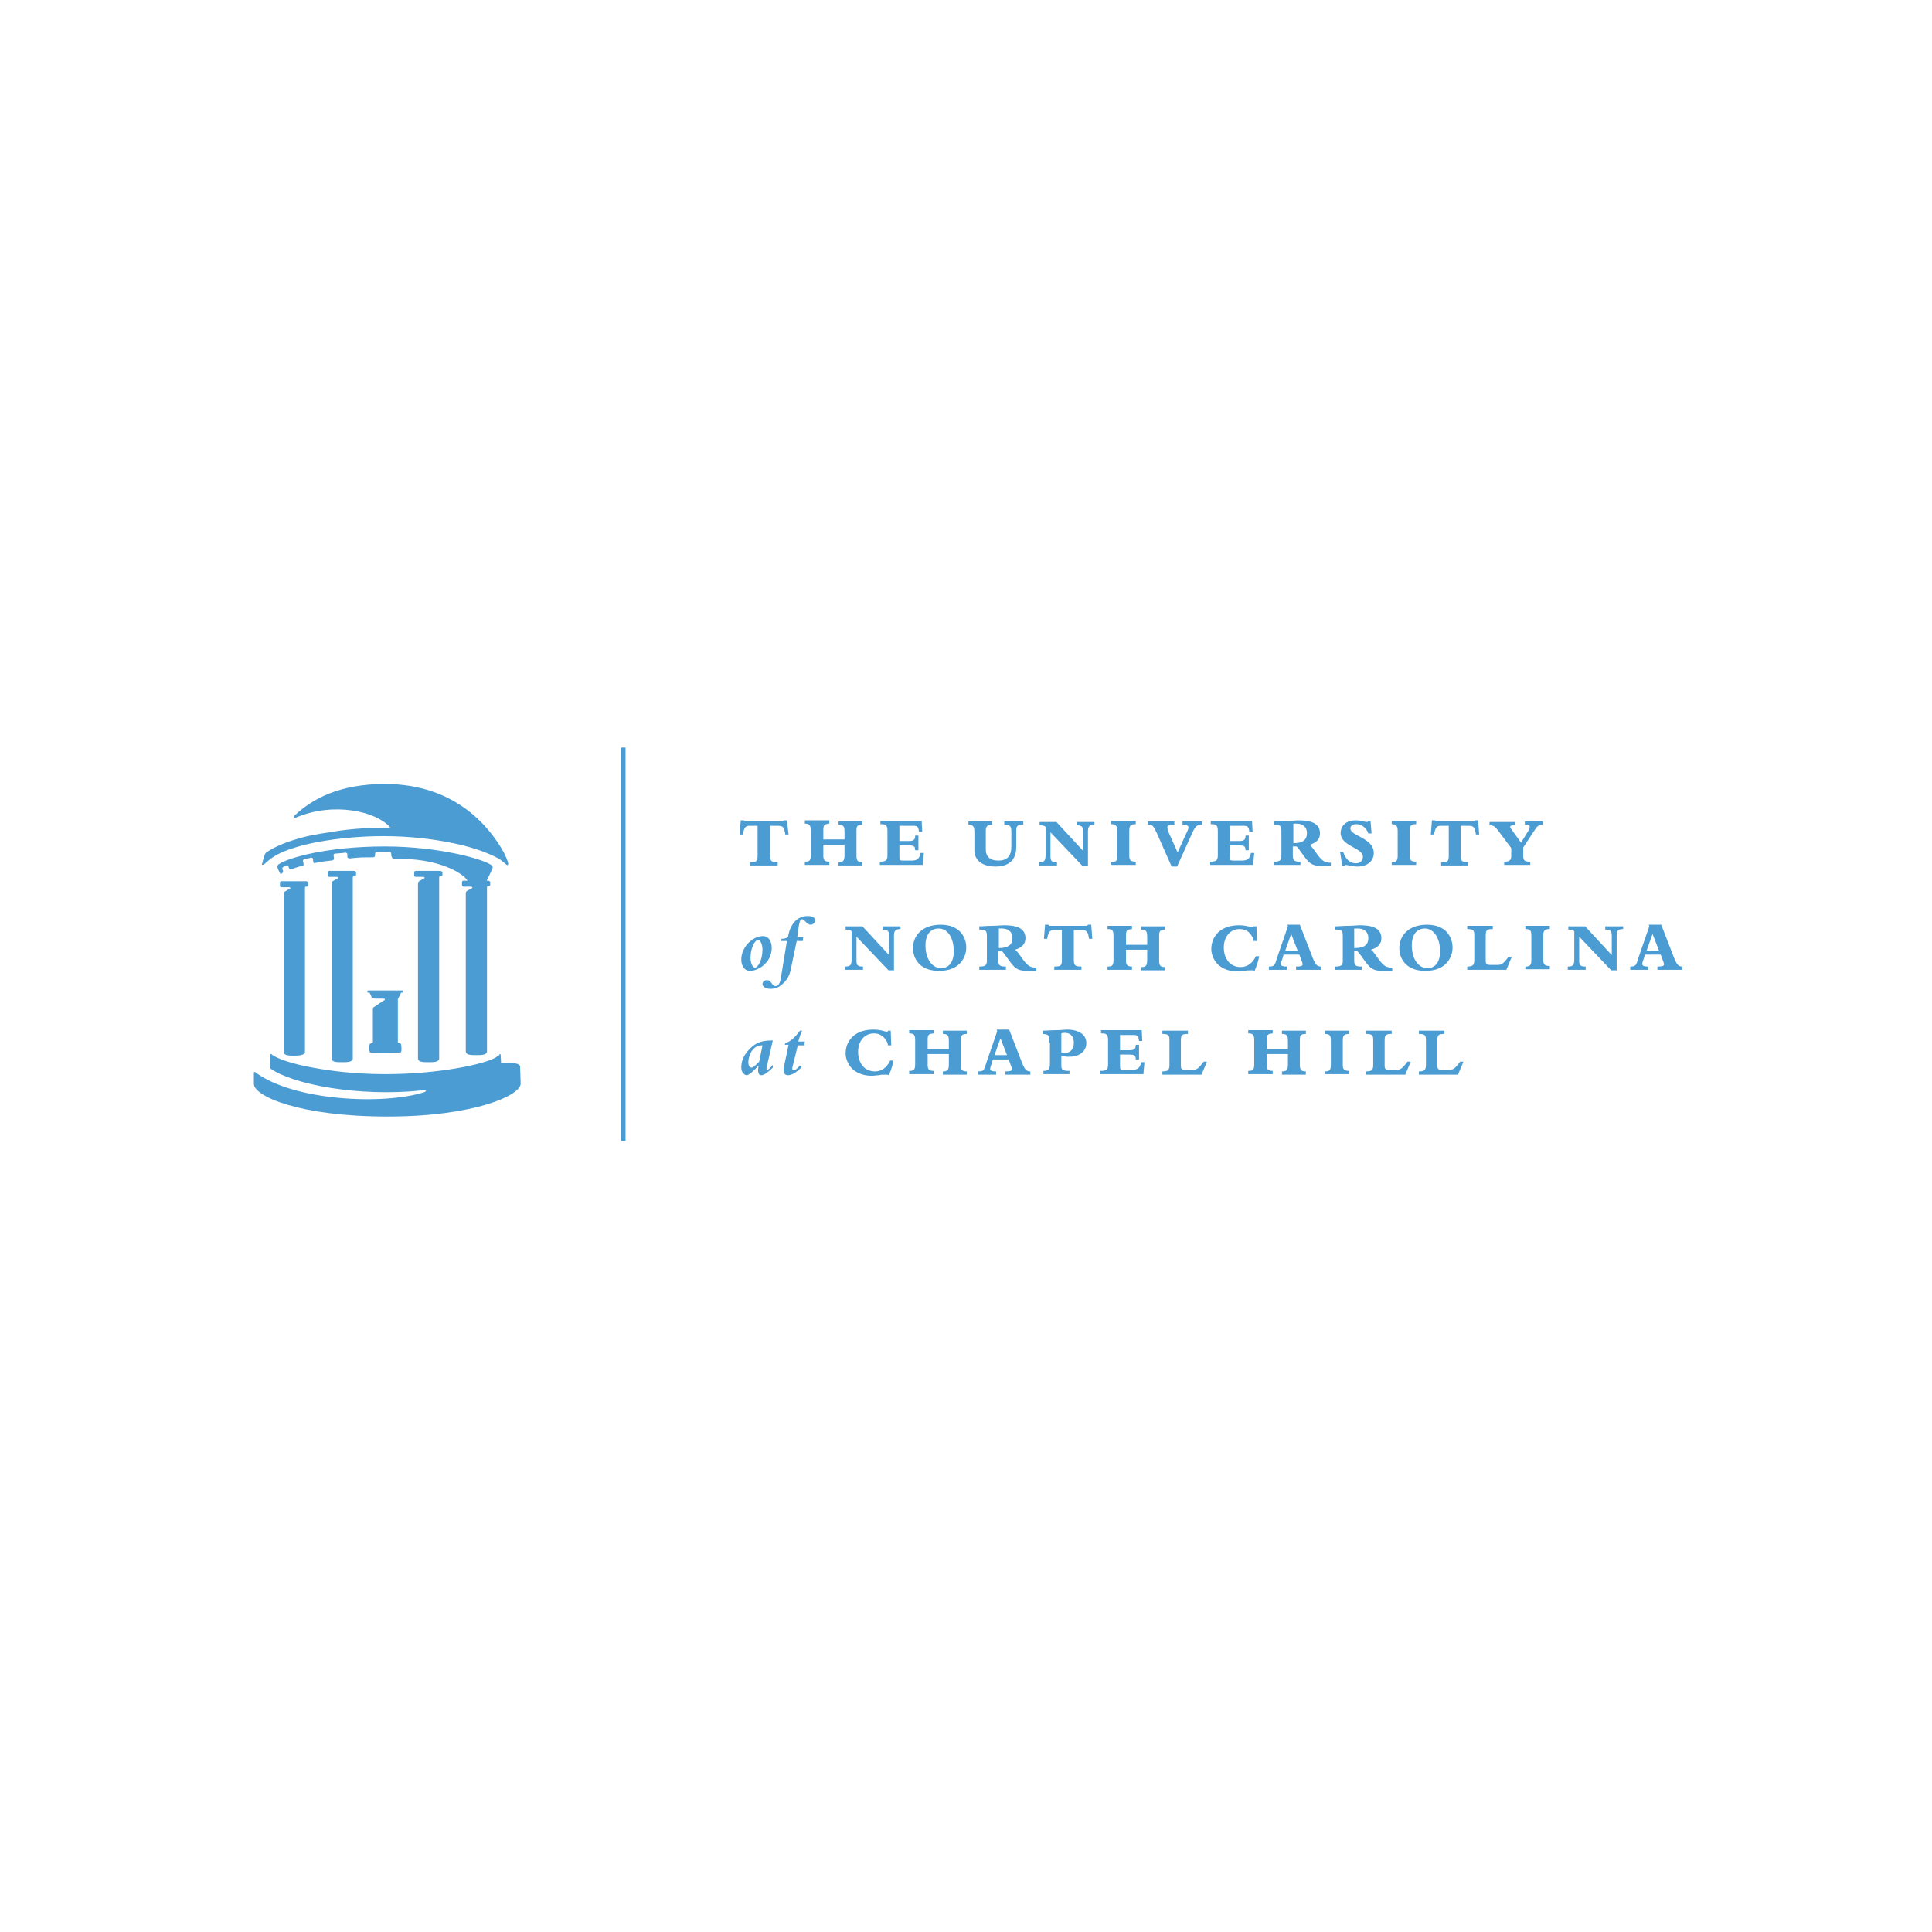
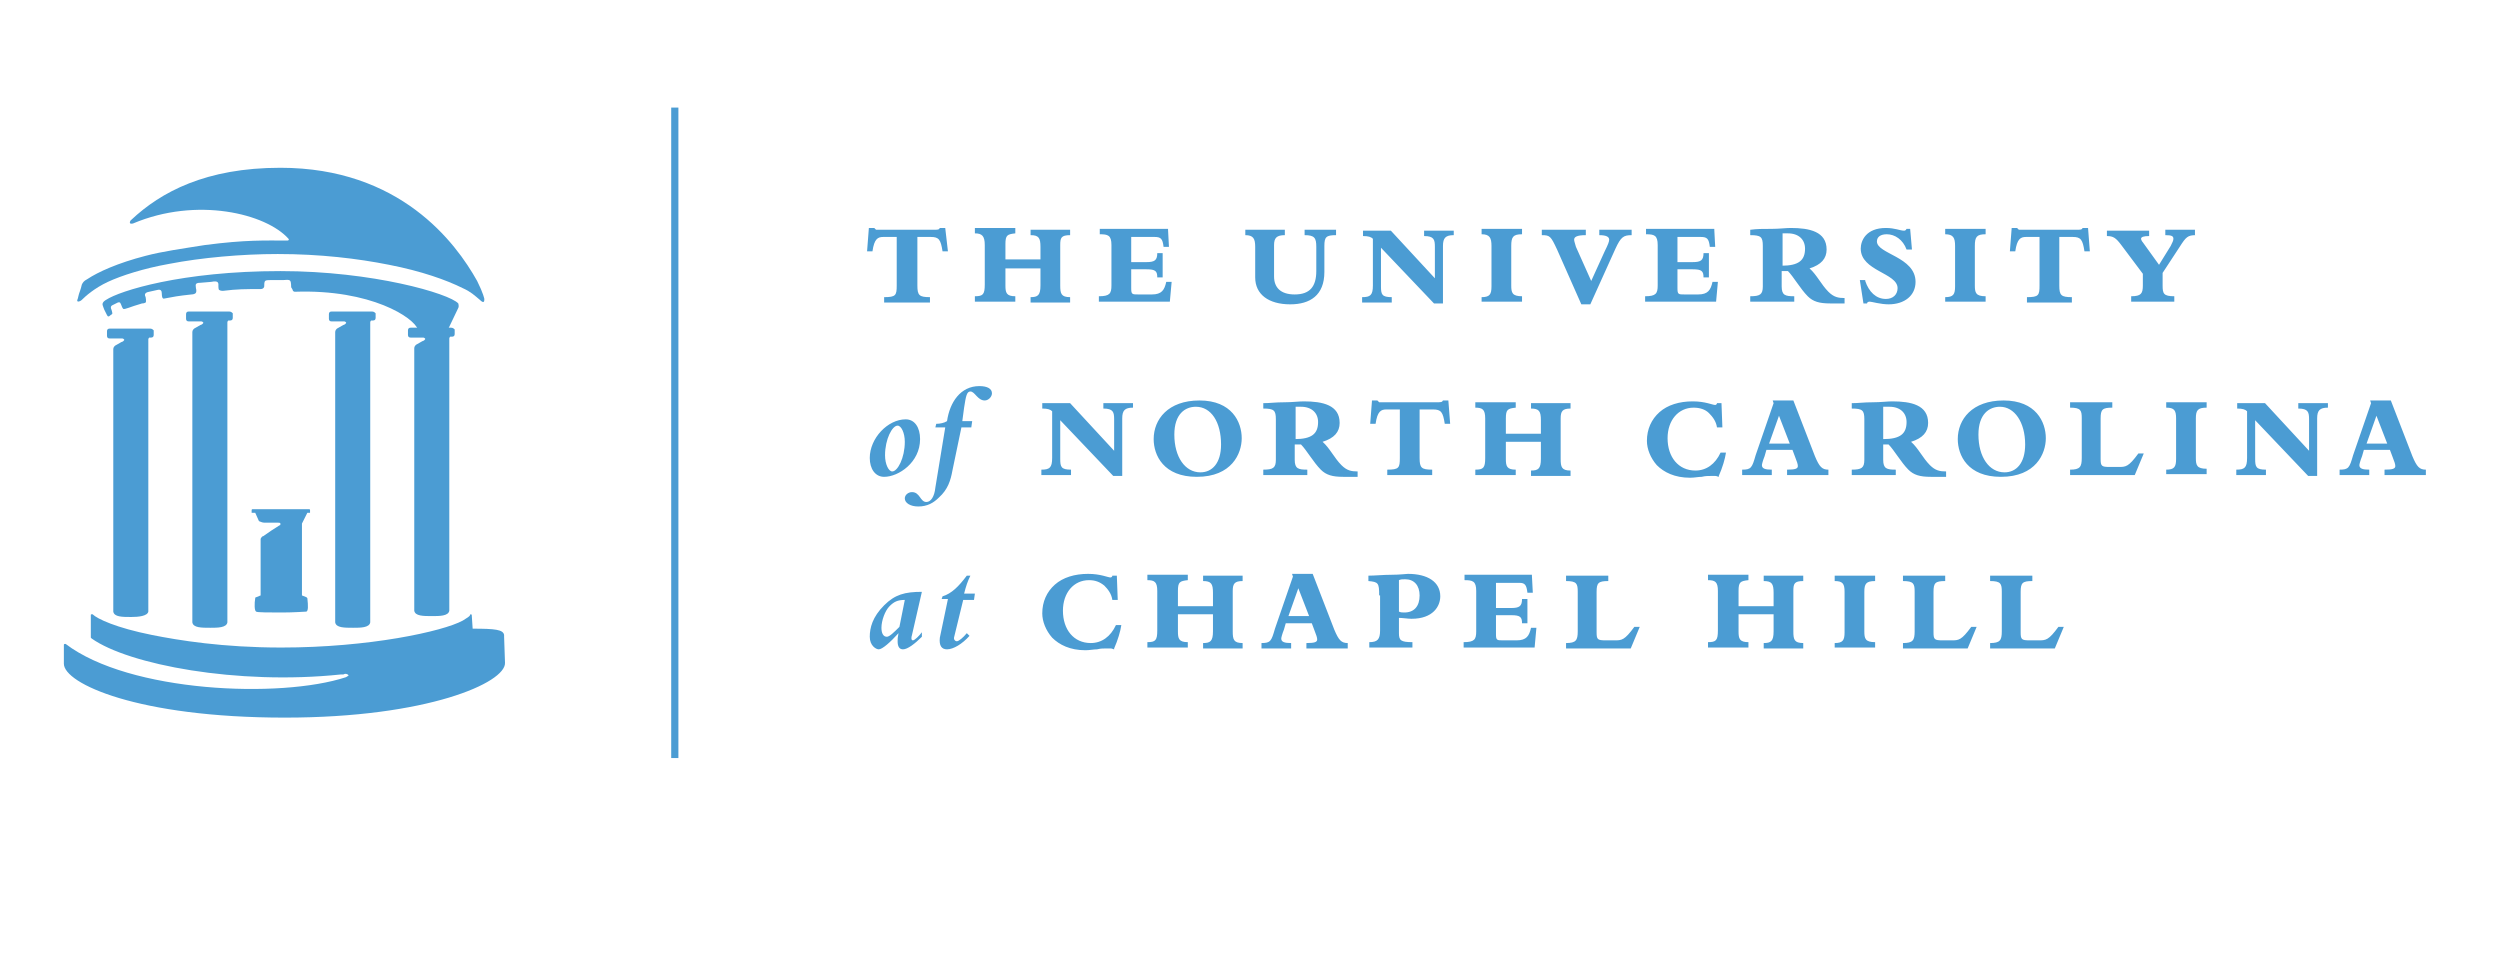
- <svg xmlns="http://www.w3.org/2000/svg" xml:space="preserve" id="Layer_1" version="1.1" viewBox="230 400 640 640">
-   <g transform="scale(1.8)">
+ <svg xmlns="http://www.w3.org/2000/svg" xml:space="preserve" id="Layer_1" version="1.1" viewBox="385 800 640 250">
+   <g transform="scale(2.3)">
    <style>
    .st0{fill:#4b9cd3}
  </style>
    <path d="M208.7 383.7h.1-.1c.1 0 0 0 0 0zm-.2.6v-.5.5zm-4.3-.8zm-4.2-3.3c.1.1.2.1.2.1 8.5-.3 13.3 2.9 13.7 4.2l3.4-.1 1.1-2.3c.1-.2 0-.5 0-.5-1-1.1-9.5-3.6-19.8-3.6-11 0-17.9 2.2-19.4 3.2 0 0-.4.2-.4.5 0 .1.2.6.2.6l.3.6c.1.2.2.2.4 0 0 0 .2-.1.2-.2s-.1-.4-.1-.4c-.2-.4.1-.5.1-.5l.6-.3c.3-.1.3.1.4.3 0 0 .1.3.2.4.2.1.7-.2 2.1-.6.1 0 .2 0 .4-.1.1-.1 0-.6 0-.6-.1-.2-.2-.5.4-.6l.9-.2c.4-.1.5.1.5.4 0 0 0 .4.1.5.1.2.3-.1 3.2-.4 0 0 .4 0 .5-.2.1-.2 0-.5 0-.5 0-.3-.2-.6.5-.6l1.2-.1c.9-.2.8.2.8.5 0 0 0 .4.1.4.1.1.4.1.4.1 1.6-.2 2.5-.2 4.2-.2 0 0 .2 0 .3-.1.1-.1.1-.2.1-.2 0-.2 0-.5.1-.6.1-.1.4-.1.6-.1h1.4c.2 0 .7-.1.8.1.1.1.1.7.1.7s.2.3.2.4z" class="st0" />
    <path d="M198.6 366.5c-8.3 0-13.3 2.7-16.6 5.8l-.1.1c-.1.2-.1.4.3.3 7.1-3 14.8-1.1 17.3 1.7.1.1 0 .2-.1.2-2.5 0-4.6-.1-9.2.5-2.5.4-4.7.7-6.6 1.2-3.1.8-5.3 1.8-6.5 2.6-.4.2-.5.4-.6.6-.1.4-.1.4-.2.7-.2.5-.2.8-.3 1-.1.3.3.2.5 0 .4-.4 1.4-1.3 2.9-2s4-1.5 6.8-2c3.6-.7 8.1-1.1 12.1-1.1 4.7 0 8.9.5 12.4 1.2 3.6.7 6.4 1.7 8.2 2.6.9.4 1.3.8 1.9 1.3.5.5.5.1.5-.1 0 0-.1-.6-.8-2-2.4-4.3-8.6-12.6-21.9-12.6m.5 61.2c-16.4 0-24.6-3.8-24.6-6v-2.1s0-.1.1-.1h.1c7.1 5.4 23.9 6.1 31.2 3.7.2-.1.3-.2.3-.2l-.1-.1c-.2-.1-.3-.1-.5 0h-.3c-11.5 1.2-23.6-1.1-27.7-4l-.1-.1v-2.5c0-.1 0-.1.1-.1h.1c.5.5 2.6 1.5 6.6 2.3 3 .6 7.9 1.4 14.4 1.4 9.8 0 18-1.8 20.2-3 .5-.3.8-.5.8-.6 0-.1.1-.1.1-.1.1 0 .1.1.1.1l.1 1.5c2.5 0 3.4.1 3.5.7v.2l.1 2.9c.1 2.2-8.6 6.1-24.5 6.1z" class="st0" />
    <path d="M208.8 382.5h-4.5c-.2 0-.3.1-.3.3v.5c0 .2.1.3.3.3h1.4c.1 0 .2.1.2.1.1.1-.2.3-.3.3l-.7.4c-.1.1-.2.2-.2.4v32.3c.1.6 1 .6 2 .6.8 0 1.8 0 1.9-.6v-33.4c0-.1.1-.2.1-.2h.2c.2 0 .3-.1.3-.3v-.5c-.1-.1-.2-.2-.4-.2zm-10 33.5c-1.4 0-2.8 0-2.9-.1-.2-.1-.2-.9-.1-1.5 0 0 0-.1.1-.1l.5-.2v-6.3c.1-.2.2-.3.3-.3.4-.3 1.3-.9 1.8-1.2.1 0 .1-.1.1-.1v-.1c0-.1-.2-.1-.3-.1h-1.5s-.2 0-.4-.1c-.1 0-.2-.1-.2-.1l-.4-.9h-.4v-.3c0-.1.1-.1.1-.1h6.3c.1 0 .1.1.1.1v.3h-.3l-.6 1.2v8l.5.2.1.1c.1.9.1 1.4-.1 1.5-.1 0-1.4.1-2.7.1zm18.8-31.7h-4.5c-.2 0-.3.1-.3.3v.5c0 .2.1.3.3.3h1.4c.1 0 .2.1.2.1.1.1-.2.3-.3.3l-.7.4c-.1.1-.2.2-.2.4v29.2c.1.6 1 .6 2 .6.8 0 1.8 0 1.9-.6v-30.3c0-.1.1-.2.1-.2h.2c.2 0 .3-.1.3-.3v-.5c-.1-.1-.2-.2-.4-.2zm-24.7-1.8h-4.5c-.2 0-.3.1-.3.3v.5c0 .2.1.3.3.3h1.4c.1 0 .2.1.2.1.1.1-.2.3-.3.3l-.7.4c-.1.1-.2.2-.2.4v32.3c.1.6 1 .6 2 .6.8 0 1.8 0 1.9-.6v-33.4c0-.1.1-.2.1-.2h.2c.2 0 .3-.1.3-.3v-.5c-.1-.1-.2-.2-.4-.2zm-8.8 1.9h-4.5c-.2 0-.3.1-.3.3v.5c0 .2.1.3.3.3h1.4c.1 0 .2.1.2.1.1.1-.2.3-.3.3l-.7.4c-.1.1-.2.2-.2.4v29.2c.1.6 1 .6 2 .6.8 0 1.8-.1 1.9-.6v-30.3c0-.1.1-.2.1-.2h.2c.2 0 .3-.1.3-.3v-.5c-.1-.1-.2-.2-.4-.2z" class="st0" />
    <path fill="none" stroke="#4b9cd3" stroke-miterlimit="10" stroke-width=".8" d="M242.5 359.8v72.4" />
    <path d="M272.9 375.8h-.6c-.2-1.3-.4-1.6-1.3-1.6h-1.5v5.4c0 1.1.2 1.3 1.4 1.3v.6h-5.1v-.6c1.3 0 1.4-.2 1.4-1.3v-5.4h-1.5c-.6 0-1 .2-1.2 1.6h-.6l.2-2.6h.6l.2.2h6.3c.6 0 .7 0 .8-.2h.6l.3 2.6zm10.3 1.1v-1.6c0-1-.2-1.3-1.1-1.3v-.6h4.4v.6c-1 0-1.1.3-1.1 1.1v4.5c0 .9.1 1.3 1.1 1.3v.6h-4.4v-.6c.8 0 1.1-.2 1.1-1.3v-1.9h-3.9v1.9c0 .8.1 1.2 1.1 1.2v.6h-4.5v-.6c.9 0 1.1-.2 1.1-1.3v-4.4c0-1-.3-1.3-1.1-1.3v-.6h4.5v.6c-.9.1-1.1.2-1.1 1.2v1.7h3.9zm14.2-3.5.1 1.9h-.6c-.1-.9-.3-1.1-1-1.1h-2.6v2.8h1.7c.9 0 1.2-.2 1.2-1h.6v2.7h-.6c0-.7-.2-.9-1.2-.9h-1.7v2.1c0 .7.1.7.8.7h1.5c1.1 0 1.4-.5 1.6-1.4h.6l-.2 2.2h-7.9v-.6c1.2 0 1.4-.3 1.4-1.2v-4.5c0-1.1-.4-1.2-1.3-1.2v-.6h7.6zm18.7 0v.6c-1.1 0-1.3.2-1.3 1.2v2.9c0 2.6-1.6 3.6-3.8 3.6-2.4 0-3.9-1.1-3.9-3v-3.4c0-.9-.2-1.3-1.1-1.3v-.6h4.4v.6c-.9 0-1.2.3-1.2 1.1v3.5c0 1.2.7 2 2.3 2 1.7 0 2.4-.9 2.4-2.6v-2.7c0-1-.2-1.3-1.3-1.3v-.6h3.5zm13.1 0v.6c-.9 0-1.2.3-1.2 1.2v6.4h-1l-5.9-6.2v4.3c0 .9.1 1.2 1.2 1.2v.6H319v-.6c.9 0 1.2-.2 1.2-1.3v-5.2c-.2-.2-.5-.3-1.1-.3v-.6h3.1l4.9 5.3v-3.5c0-.8-.1-1.2-1.2-1.2v-.6h3.3zm3.1 8.1v-.6c.9 0 1.1-.3 1.1-1.2v-4.5c0-.9-.2-1.3-1.1-1.3v-.6h4.5v.6c-1 0-1.2.3-1.2 1.3v4.4c0 .8.1 1.2 1.2 1.2v.6h-4.5zM349 374c-.9 0-1.2.2-1.8 1.5l-2.8 6.2h-1l-2.7-6.1c-.7-1.5-.8-1.6-1.7-1.6v-.6h4.9v.6c-1 0-1.3.2-1.3.5 0 .2.1.4.2.8l1.7 3.8 1.5-3.3c.4-.8.5-1.1.5-1.3 0-.3-.3-.5-1.1-.5v-.6h3.6v.6zm9.2-.6.1 1.9h-.6c-.1-.9-.3-1.1-1-1.1h-2.6v2.8h1.7c.9 0 1.2-.2 1.2-1h.6v2.7h-.6c0-.7-.2-.9-1.2-.9h-1.7v2.1c0 .7.1.7.8.7h1.5c1.1 0 1.4-.5 1.6-1.4h.6l-.2 2.2h-7.9v-.6c1.2 0 1.4-.3 1.4-1.2v-4.5c0-1.1-.4-1.2-1.3-1.2v-.6h7.6zm14.5 8.2h-1.6c-1.2 0-1.9-.2-2.5-.8-.8-.8-1.6-2.2-2.2-2.8h-.7v1.7c0 1 .4 1.1 1.4 1.1v.6h-4.9v-.6c1.1 0 1.4-.2 1.4-1.1v-4.5c0-1-.2-1.2-1.4-1.2v-.6c.8-.1 1.3-.1 2.4-.1.8 0 1.6-.1 2.1-.1 2.1 0 4 .4 4 2.4 0 1-.6 1.7-1.9 2.1.8.7 1.3 1.8 2.1 2.6.6.6 1.1.7 1.8.7v.6zm-7-4.2c1.9 0 2.6-.6 2.6-1.9 0-1-.7-1.7-1.9-1.7h-.6v3.6zm9.3 1.7c.4 1.2 1.2 2 2.3 2 .8 0 1.3-.5 1.3-1.2 0-1.7-4.1-1.9-4.1-4.4 0-.9.6-2.3 2.8-2.3 1 0 1.6.3 2 .3.1 0 .2 0 .3-.2h.4l.2 2.3h-.6c-.4-1.1-1.3-1.7-2.2-1.7-.7 0-1.1.3-1.1.8 0 1.4 4.3 1.7 4.3 4.5 0 1.5-1.2 2.5-3 2.5-.9 0-1.9-.3-2.1-.3-.2 0-.3.1-.3.2h-.4l-.4-2.6h.6zm8.9 2.4v-.6c.9 0 1.1-.3 1.1-1.2v-4.5c0-.9-.2-1.3-1.1-1.3v-.6h4.5v.6c-1 0-1.2.3-1.2 1.3v4.4c0 .8.1 1.2 1.2 1.2v.6h-4.5zm16.1-5.7h-.6c-.2-1.3-.4-1.6-1.3-1.6h-1.5v5.4c0 1.1.2 1.3 1.4 1.3v.6h-5v-.6c1.3 0 1.4-.2 1.4-1.3v-5.4h-1.5c-.6 0-1 .2-1.2 1.6h-.6l.2-2.6h.6l.2.2h6.3c.6 0 .7 0 .8-.2h.6l.2 2.6zm11.8-1.8c-.9 0-1.1.2-1.8 1.3l-1.9 2.9v1.4c0 .9.1 1.2 1.3 1.2v.6h-4.8v-.6c1.1 0 1.3-.3 1.3-1.2v-1.3l-2.4-3.2c-.6-.8-.9-1-1.6-1v-.6h4.7v.6c-.6 0-.9.1-.9.3 0 .1.1.3.2.4l1.8 2.5 1.3-2.1c.2-.4.3-.6.3-.8 0-.3-.2-.4-.9-.4v-.6h3.3v.6zm-143.6 20.5c1 0 1.6.9 1.6 2.2 0 2.6-2.4 4.2-4 4.2-1 0-1.6-.9-1.6-2.1 0-2.2 2-4.3 4-4.3zm-1.5 5.8c.6 0 1.4-1.5 1.4-3.3 0-1-.4-1.8-.8-1.8-.6 0-1.4 1.5-1.4 3.3 0 1 .4 1.8.8 1.8zm6.7-.1c-.2 1.1-.5 2.1-1.5 3-.6.6-1.3 1-2.3 1-.9 0-1.5-.4-1.5-.9 0-.4.4-.7.8-.7.9 0 .9 1.1 1.6 1.1.5 0 .9-.6 1-1.6l1.1-6.7h-1.1l.1-.4c.4 0 .9-.1 1.2-.3.3-2.1 1.5-3.9 3.6-3.9.9 0 1.4.3 1.4.8 0 .4-.4.8-.8.8-.8 0-1.1-1-1.6-1-.4 0-.5.5-.7 1.8l-.2 1.5h1.1l-.1.7h-1.1l-1 4.8zm20.1-7.6v.6c-.9 0-1.2.3-1.2 1.2v6.4h-1l-5.9-6.2v4.3c0 .9.1 1.2 1.2 1.2v.6h-3.3v-.6c.9 0 1.2-.2 1.2-1.3v-5.2c-.2-.2-.5-.3-1.1-.3v-.6h3.1l4.9 5.3v-3.5c0-.8-.1-1.2-1.2-1.2v-.6h3.3zm7.1 8.3c-3.7 0-4.8-2.4-4.8-4.2 0-2.2 1.6-4.3 5.1-4.3 3.6 0 4.7 2.4 4.7 4.2 0 1.7-1.1 4.3-5 4.3zm-.1-7.8c-1.2 0-2.4.8-2.4 3.1 0 2.5 1.2 4.2 2.9 4.2 1.3 0 2.3-1 2.3-3.1 0-2.5-1.1-4.2-2.8-4.2zm18 7.8h-1.6c-1.2 0-1.9-.2-2.5-.8-.8-.8-1.6-2.2-2.2-2.8h-.7v1.7c0 1 .4 1.1 1.4 1.1v.6H308v-.6c1.1 0 1.4-.2 1.4-1.1v-4.5c0-1-.2-1.2-1.4-1.2v-.6c.8 0 1.3-.1 2.4-.1.8 0 1.6-.1 2.1-.1 2.1 0 4 .4 4 2.4 0 1-.6 1.7-1.9 2.1.8.7 1.3 1.8 2.1 2.6.6.6 1.1.7 1.8.7v.6zm-7-4.2c1.9 0 2.6-.6 2.6-1.9 0-1-.7-1.7-1.9-1.7h-.6v3.6zm17.3-1.7h-.6c-.2-1.3-.4-1.6-1.3-1.6h-1.5v5.4c0 1.1.2 1.3 1.4 1.3v.6h-5v-.6c1.3 0 1.4-.2 1.4-1.3v-5.4h-1.5c-.6 0-1 .2-1.2 1.6h-.6l.2-2.6h.6l.2.2h6.3c.6 0 .7 0 .8-.2h.6l.2 2.6zm10.1 1.2v-1.6c0-1-.2-1.3-1.1-1.3v-.6h4.4v.6c-.9 0-1.1.3-1.1 1.1v4.5c0 .9.1 1.3 1.1 1.3v.6h-4.4v-.6c.8 0 1.1-.2 1.1-1.3V397H335v1.9c0 .8.1 1.2 1.1 1.2v.6h-4.5v-.6c.9 0 1.1-.2 1.1-1.3v-4.4c0-1-.3-1.2-1.1-1.2v-.6h4.5v.6c-.9.1-1.1.2-1.1 1.2v1.7h3.9zm20.6 2c-.1.7-.4 1.7-.8 2.6v.1c-.1 0-.2-.1-.4-.1h-.4c-.4 0-.7 0-1.1.1-.4 0-.8.1-1.3.1-1.7 0-2.9-.6-3.7-1.4-.7-.8-1.1-1.8-1.1-2.7 0-1.3.5-2.4 1.4-3.2.9-.8 2.2-1.2 3.7-1.2 1.4 0 2.2.4 2.5.4.1 0 .2-.1.2-.2h.5l.1 2.7h-.6c-.1-.7-.5-1.2-.9-1.6s-1-.6-1.7-.6c-1.7 0-2.9 1.4-2.9 3.4 0 2.1 1.2 3.6 3.1 3.6 1.2 0 2.2-.7 2.8-2h.6zm11.5 2.5h-4.7v-.6c.9 0 1.2-.1 1.2-.4 0-.2-.1-.5-.3-1l-.3-.8H364l-.2.7c-.2.5-.3.9-.3 1 0 .4.4.5 1.1.5v.6h-3.3v-.6c1 0 1.1-.2 1.5-1.6l2-5.8-.1-.3h2.3l2.4 6.2c.5 1.2.8 1.5 1.5 1.5v.6zm-5.6-6.6-1.1 3.1h2.3l-1.2-3.1zm18.5 6.8h-1.6c-1.2 0-1.9-.2-2.5-.8-.8-.8-1.6-2.2-2.2-2.8h-.6v1.7c0 1 .4 1.1 1.4 1.1v.6h-4.9v-.6c1.1 0 1.4-.2 1.4-1.1v-4.5c0-1-.2-1.2-1.4-1.2v-.6c.8 0 1.3-.1 2.4-.1.8 0 1.6-.1 2.1-.1 2.1 0 4 .4 4 2.4 0 1-.6 1.7-1.9 2.1.8.7 1.3 1.8 2.1 2.6.6.6 1.1.7 1.8.7v.6zm-6.9-4.2c1.9 0 2.6-.6 2.6-1.9 0-1-.7-1.7-1.9-1.7h-.7v3.6zm13.1 4.2c-3.7 0-4.8-2.4-4.8-4.2 0-2.2 1.6-4.3 5.1-4.3 3.6 0 4.7 2.4 4.7 4.2 0 1.7-1.1 4.3-5 4.3zm-.1-7.8c-1.2 0-2.4.8-2.4 3.1 0 2.5 1.2 4.2 2.9 4.2 1.3 0 2.3-1 2.3-3.1 0-2.5-1.2-4.2-2.8-4.2zm12.5-.5v.6c-1.1 0-1.3.2-1.3 1.2v4.5c0 .8.1.9 1 .9h1c.8 0 1.1 0 2.2-1.5h.6l-1 2.4h-7.2v-.6c1.1 0 1.3-.3 1.3-1.3v-4.4c0-.9-.1-1.2-1.3-1.2v-.6h4.7zm6 8.1v-.6c.9 0 1.1-.3 1.1-1.2v-4.5c0-.9-.2-1.2-1.1-1.2v-.6h4.5v.6c-1 0-1.2.3-1.2 1.2v4.4c0 .8.1 1.2 1.2 1.2v.6h-4.5zm18-8.1v.6c-.9 0-1.2.3-1.2 1.2v6.4h-1l-5.9-6.2v4.3c0 .9.1 1.2 1.2 1.2v.6h-3.3v-.6c.9 0 1.2-.2 1.2-1.3v-5.2c-.2-.2-.5-.3-1.1-.3v-.6h3.1l4.9 5.3v-3.5c0-.8-.1-1.2-1.2-1.2v-.6h3.3zm11 8.1h-4.7v-.6c.9 0 1.2-.1 1.2-.4 0-.2-.1-.5-.3-1l-.3-.8h-2.9l-.2.7c-.2.5-.3.9-.3 1 0 .4.4.5 1.1.5v.6h-3.3v-.6c1 0 1.1-.2 1.5-1.6l2-5.8-.1-.3h2.3l2.4 6.2c.5 1.2.8 1.5 1.5 1.5v.6zm-5.6-6.6-1.1 3.1h2.3l-1.2-3.1zm-163 24.4c-.1.3-.1.6.1.6s.7-.5 1-.9v.5c-.8.8-1.6 1.4-2.1 1.4-.4 0-.6-.3-.6-.9 0-.3 0-.4.1-.9-.9 1-1.8 1.8-2.2 1.8-.3 0-1-.4-1-1.4 0-1 .3-2.2 1.6-3.5 1.2-1.2 2.3-1.5 4.2-1.5l-1.1 4.8zm-.8-3.9c-.8 0-1.2.2-1.7.7-.5.5-.9 1.6-.9 2.4 0 .6.2 1 .6 1 .3 0 .8-.5 1.4-1.1l.6-3zm5.5 4.1c-.1.3.1.5.3.5.2 0 .7-.4 1.1-.9l.3.3c-.8.9-1.8 1.5-2.5 1.5-.6 0-.9-.4-.8-1.3l.9-4.3h-.7l.1-.3c1-.3 1.8-1.1 2.7-2.3h.4c-.3.6-.5 1.2-.7 2h1.2l-.1.7h-1.2l-1 4.1zm18.6-1.3c-.1.7-.4 1.7-.8 2.6v.1c-.1 0-.2-.1-.4-.1h-.4c-.4 0-.7 0-1.1.1-.4 0-.8.1-1.3.1-1.7 0-2.9-.6-3.7-1.4-.7-.8-1.1-1.8-1.1-2.7 0-1.3.5-2.4 1.4-3.2.9-.8 2.2-1.2 3.7-1.2 1.4 0 2.2.4 2.5.4.1 0 .2-.1.2-.2h.5l.1 2.7h-.6c-.1-.7-.5-1.2-.9-1.6-.5-.4-1-.6-1.7-.6-1.7 0-2.9 1.4-2.9 3.4 0 2.1 1.2 3.6 3.1 3.6 1.2 0 2.2-.7 2.8-2h.6zm10.2-2v-1.6c0-1-.2-1.3-1.1-1.3v-.6h4.4v.6c-.9 0-1.1.3-1.1 1.1v4.5c0 .9.1 1.3 1.1 1.3v.6h-4.4v-.6c.8 0 1.1-.2 1.1-1.3v-1.9h-3.9v1.9c0 .8.1 1.2 1.1 1.2v.6h-4.5v-.6c.9 0 1.1-.2 1.1-1.3v-4.4c0-1-.3-1.2-1.1-1.2v-.6h4.5v.6c-.9.1-1.1.2-1.1 1.2v1.7h3.9zm15.1 4.6h-4.7v-.6c.9 0 1.2-.1 1.2-.4 0-.2-.1-.5-.3-1l-.3-.8h-2.9l-.2.7c-.2.5-.3.9-.3 1 0 .4.4.5 1.1.5v.6h-3.3v-.6c1 0 1.1-.2 1.5-1.6l2-5.8-.1-.3h2.3l2.4 6.2c.5 1.2.8 1.5 1.5 1.5v.6zm-5.6-6.7-1.1 3.1h2.3l-1.2-3.1zm9 .8c0-1.4-.1-1.5-1.2-1.6v-.6c.7 0 1.7-.1 2.6-.1.9 0 1.6-.1 1.8-.1 2.2 0 3.6.9 3.6 2.5 0 1.1-.8 2.5-3.2 2.5-.4 0-1-.1-1.4-.1v1.7c0 .8.2 1 1.5 1v.6h-4.8v-.6c.9 0 1.2-.3 1.2-1.3v-3.9zm2.2 1.8c.2.1.4.1.6.1 1.1 0 1.7-.7 1.7-1.9 0-1.1-.6-1.8-1.6-1.8-.3 0-.5 0-.7.1v3.5zm14.8-4 .1 1.9h-.6c-.1-.9-.3-1.1-.9-1.1h-2.6v2.8h1.7c.9 0 1.2-.2 1.2-1h.6v2.7h-.6c0-.7-.2-.9-1.2-.9h-1.7v2.1c0 .7.1.7.8.7h1.5c1.1 0 1.4-.5 1.6-1.4h.6l-.2 2.2h-7.9v-.6c1.2 0 1.4-.3 1.4-1.2v-4.5c0-1.1-.4-1.2-1.3-1.2v-.6h7.5zm8.5 0v.6c-1.1 0-1.3.2-1.3 1.2v4.5c0 .8.1.9 1 .9h1c.8 0 1.1 0 2.2-1.5h.6l-1 2.4h-7.2v-.6c1.1 0 1.3-.3 1.3-1.3v-4.4c0-.9-.1-1.2-1.3-1.2v-.6h4.7zm18.4 3.5v-1.6c0-1-.2-1.3-1.1-1.3v-.6h4.4v.6c-1 0-1.1.3-1.1 1.1v4.5c0 .9.1 1.3 1.1 1.3v.6h-4.4v-.6c.8 0 1.1-.2 1.1-1.3v-1.9h-3.9v1.9c0 .8.1 1.2 1.1 1.2v.6h-4.5v-.6c.9 0 1.1-.2 1.1-1.3v-4.4c0-1-.3-1.2-1.1-1.2v-.6h4.5v.6c-.9.1-1.1.2-1.1 1.2v1.7h3.9zm6.8 4.6v-.6c.9 0 1.1-.3 1.1-1.2v-4.5c0-.9-.2-1.2-1.1-1.2v-.6h4.5v.6c-1 0-1.2.3-1.2 1.2v4.4c0 .8.1 1.2 1.2 1.2v.6h-4.5zm12.3-8.1v.6c-1.1 0-1.3.2-1.3 1.2v4.5c0 .8.1.9 1 .9h1c.8 0 1.1 0 2.2-1.5h.6l-1 2.4h-7.2v-.6c1.1 0 1.3-.3 1.3-1.3v-4.4c0-.9-.1-1.2-1.3-1.2v-.6h4.7zm9.7 0v.6c-1.1 0-1.3.2-1.3 1.2v4.5c0 .8.1.9 1 .9h1c.8 0 1.1 0 2.2-1.5h.6l-1 2.4h-7.2v-.6c1.1 0 1.3-.3 1.3-1.3v-4.4c0-.9-.1-1.2-1.3-1.2v-.6h4.7z" class="st0" />
  </g>
</svg>
